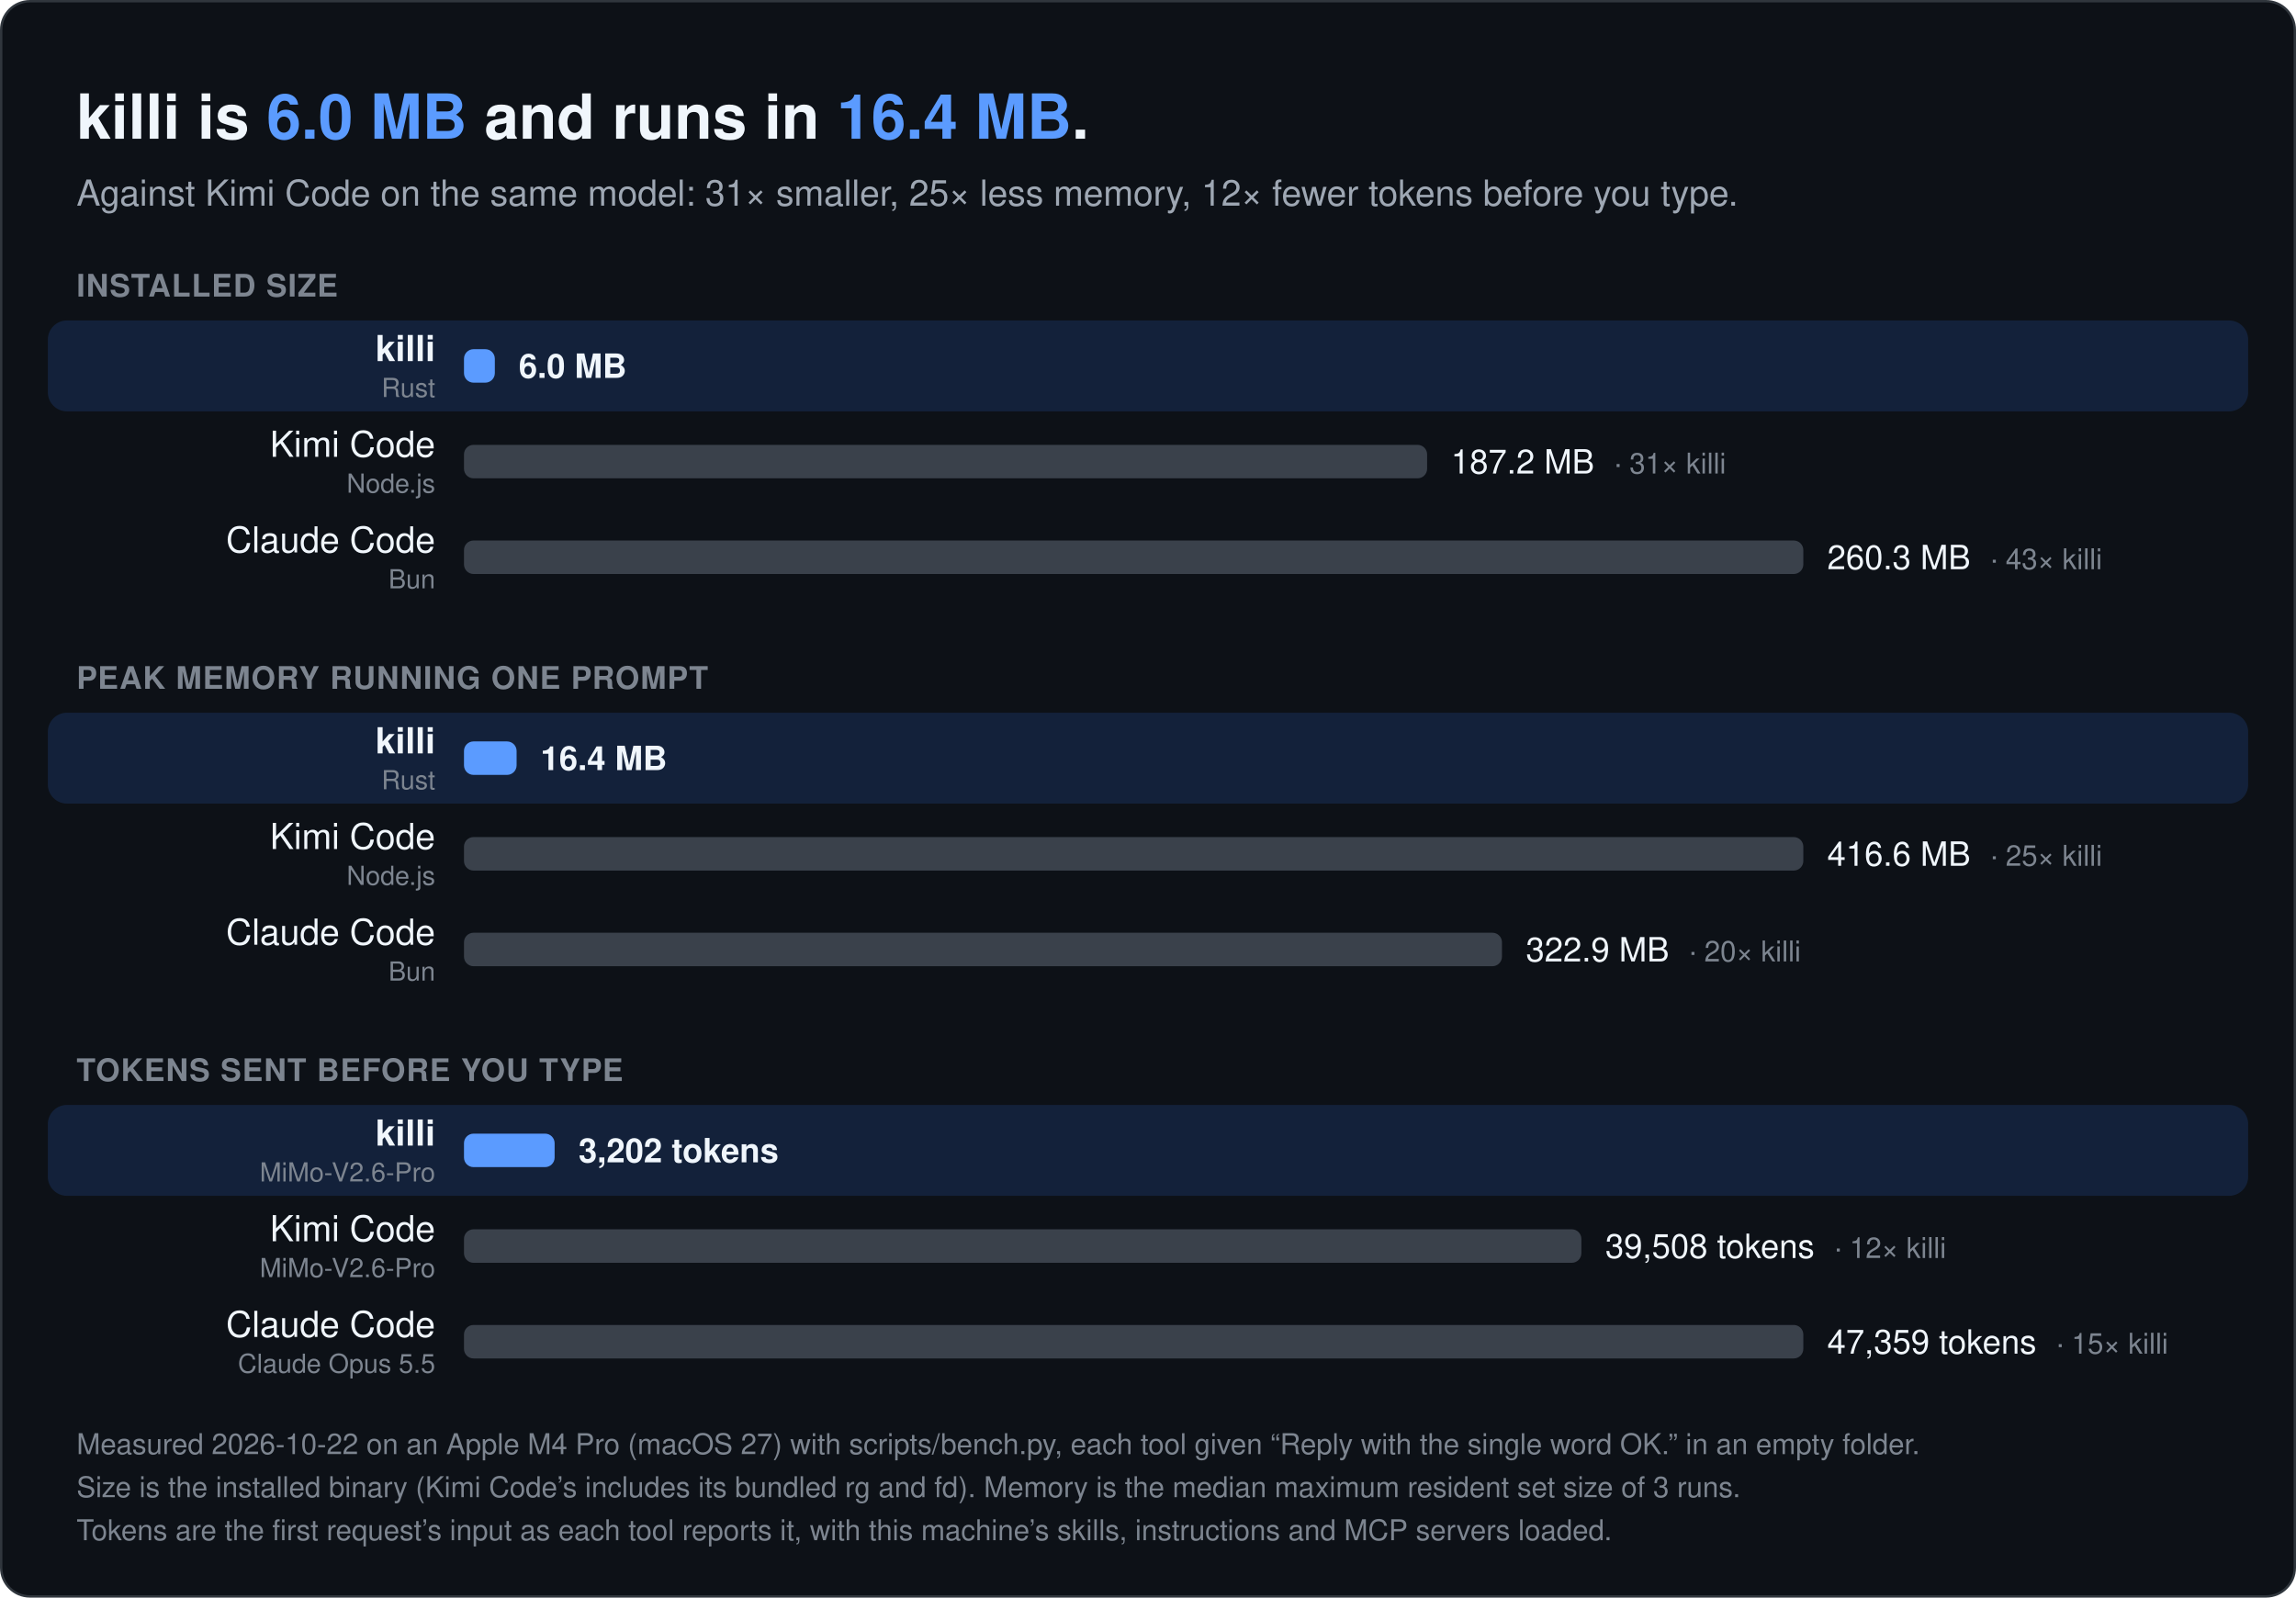
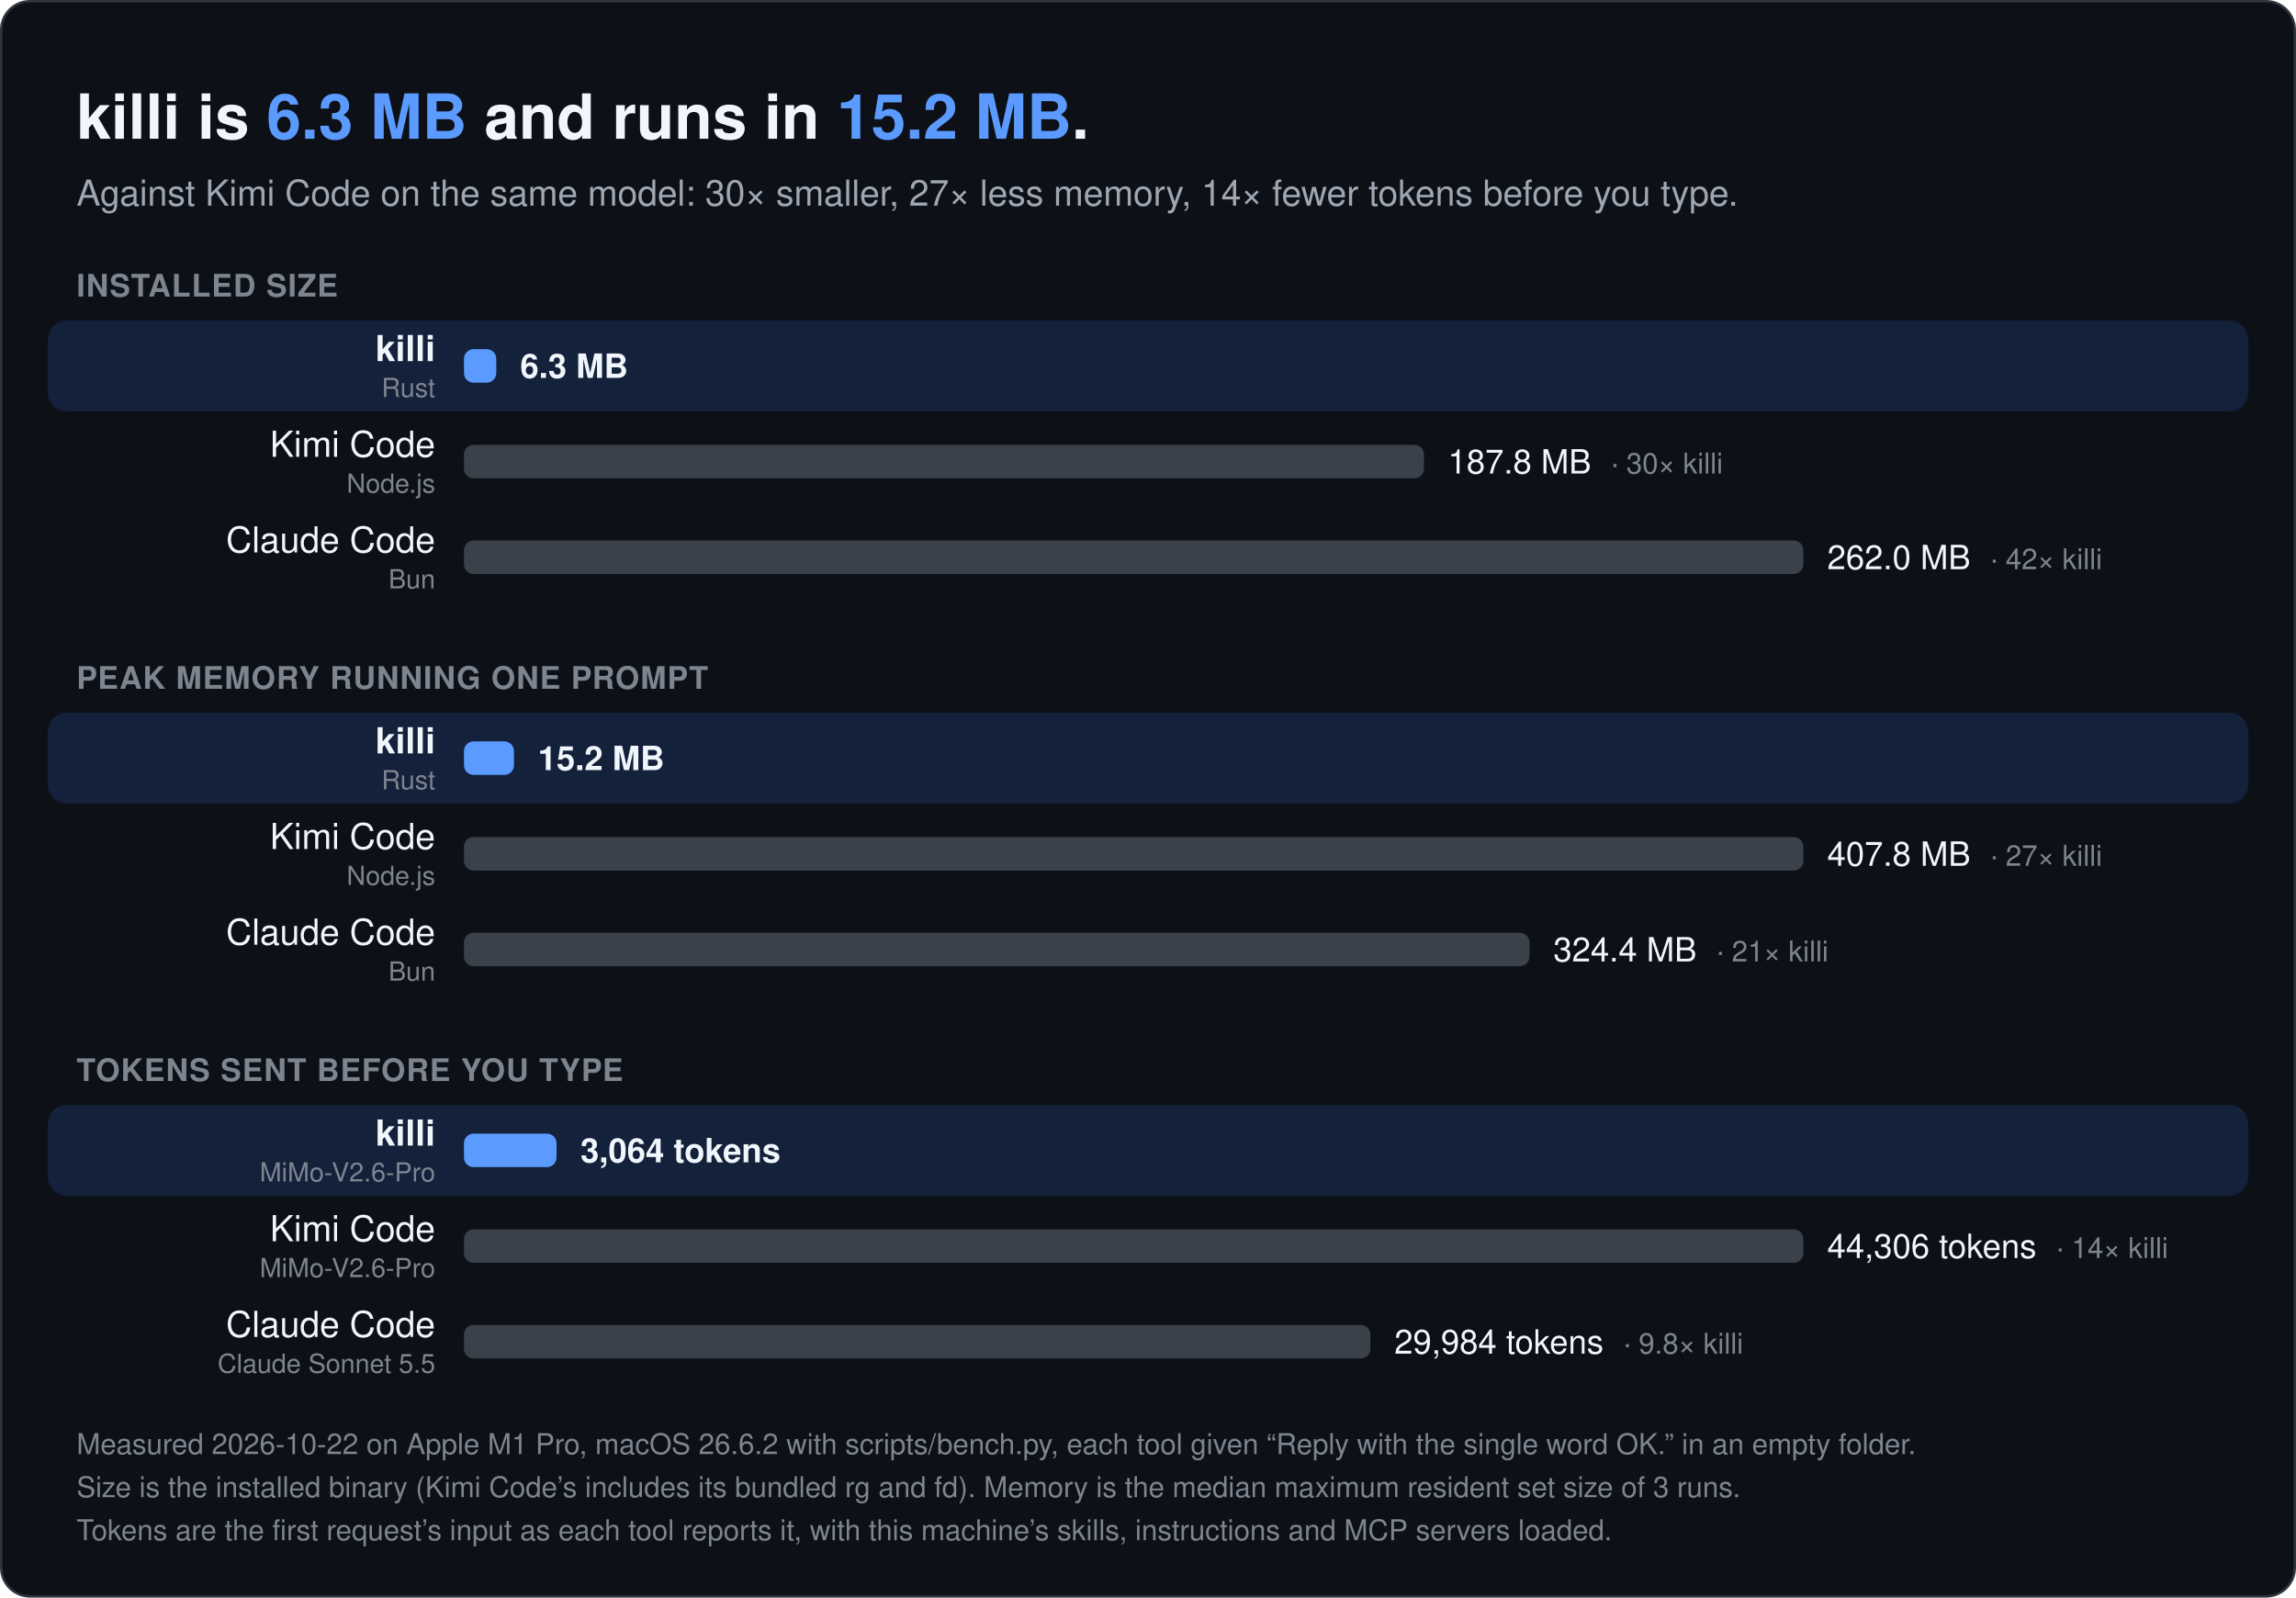
- <svg xmlns="http://www.w3.org/2000/svg" width="960" height="668" viewBox="0 0 960 668" font-family="-apple-system, BlinkMacSystemFont, 'Segoe UI', Helvetica, Arial, sans-serif" role="img" aria-label="killi 6.0 MB installed, 16.4 MB memory, 3,202 tokens; Kimi Code 187.2 MB installed, 416.6 MB memory, 39,508 tokens; Claude Code 260.3 MB installed, 322.9 MB memory, 47,359 tokens">
+ <svg xmlns="http://www.w3.org/2000/svg" width="960" height="668" viewBox="0 0 960 668" font-family="-apple-system, BlinkMacSystemFont, 'Segoe UI', Helvetica, Arial, sans-serif" role="img" aria-label="killi 6.3 MB installed, 15.2 MB memory, 3,064 tokens; Kimi Code 187.8 MB installed, 407.8 MB memory, 44,306 tokens; Claude Code 262.0 MB installed, 324.4 MB memory, 29,984 tokens">
  <rect x="0.5" y="0.5" width="959" height="667" rx="12" fill="#0d1117" stroke="#30363d" />
-   <text x="32" y="58" font-size="26" font-weight="700" fill="#f0f6fc">killi is <tspan fill="#5b9bff">6.0 MB</tspan> and runs in <tspan fill="#5b9bff">16.4 MB</tspan>.</text>
-   <text x="32" y="86" font-size="15" fill="#9ea7b3">Against Kimi Code on the same model: 31× smaller, 25× less memory, 12× fewer tokens before you type.</text>
+   <text x="32" y="58" font-size="26" font-weight="700" fill="#f0f6fc">killi is <tspan fill="#5b9bff">6.3 MB</tspan> and runs in <tspan fill="#5b9bff">15.2 MB</tspan>.</text>
+   <text x="32" y="86" font-size="15" fill="#9ea7b3">Against Kimi Code on the same model: 30× smaller, 27× less memory, 14× fewer tokens before you type.</text>
  <text x="32" y="124" font-size="13" font-weight="700" fill="#7d8590" letter-spacing="0.4">INSTALLED SIZE</text>
  <rect x="20" y="134" width="920" height="38" rx="8" fill="#13213a" />
  <text x="182" y="151" font-size="15" font-weight="700" fill="#f0f6fc" text-anchor="end">killi</text>
  <text x="182" y="166" font-size="11" fill="#7d8590" text-anchor="end">Rust</text>
-   <rect x="194" y="146" width="12.9" height="14" rx="4" fill="#5b9bff" />
-   <text x="216.9" y="158" font-size="14" font-weight="700" fill="#f0f6fc">6.0 MB</text>
+   <rect x="194" y="146" width="13.5" height="14" rx="4" fill="#5b9bff" />
+   <text x="217.5" y="158" font-size="14" font-weight="700" fill="#f0f6fc">6.3 MB</text>
  <text x="182" y="191" font-size="15" font-weight="500" fill="#f0f6fc" text-anchor="end">Kimi Code</text>
  <text x="182" y="206" font-size="11" fill="#7d8590" text-anchor="end">Node.js</text>
-   <rect x="194" y="186" width="402.7" height="14" rx="4" fill="#3a414b" />
-   <text x="606.7" y="198" font-size="14" font-weight="500" fill="#f0f6fc">187.2 MB<tspan dx="8" font-size="12" font-weight="400" fill="#7d8590">· 31× killi</tspan>
+   <rect x="194" y="186" width="401.4" height="14" rx="4" fill="#3a414b" />
+   <text x="605.4" y="198" font-size="14" font-weight="500" fill="#f0f6fc">187.8 MB<tspan dx="8" font-size="12" font-weight="400" fill="#7d8590">· 30× killi</tspan>
  </text>
  <text x="182" y="231" font-size="15" font-weight="500" fill="#f0f6fc" text-anchor="end">Claude Code</text>
  <text x="182" y="246" font-size="11" fill="#7d8590" text-anchor="end">Bun</text>
  <rect x="194" y="226" width="560.0" height="14" rx="4" fill="#3a414b" />
-   <text x="764.0" y="238" font-size="14" font-weight="500" fill="#f0f6fc">260.3 MB<tspan dx="8" font-size="12" font-weight="400" fill="#7d8590">· 43× killi</tspan>
+   <text x="764.0" y="238" font-size="14" font-weight="500" fill="#f0f6fc">262.0 MB<tspan dx="8" font-size="12" font-weight="400" fill="#7d8590">· 42× killi</tspan>
  </text>
  <text x="32" y="288" font-size="13" font-weight="700" fill="#7d8590" letter-spacing="0.4">PEAK MEMORY RUNNING ONE PROMPT</text>
  <rect x="20" y="298" width="920" height="38" rx="8" fill="#13213a" />
  <text x="182" y="315" font-size="15" font-weight="700" fill="#f0f6fc" text-anchor="end">killi</text>
  <text x="182" y="330" font-size="11" fill="#7d8590" text-anchor="end">Rust</text>
-   <rect x="194" y="310" width="22.0" height="14" rx="4" fill="#5b9bff" />
-   <text x="226.0" y="322" font-size="14" font-weight="700" fill="#f0f6fc">16.4 MB</text>
+   <rect x="194" y="310" width="20.9" height="14" rx="4" fill="#5b9bff" />
+   <text x="224.9" y="322" font-size="14" font-weight="700" fill="#f0f6fc">15.2 MB</text>
  <text x="182" y="355" font-size="15" font-weight="500" fill="#f0f6fc" text-anchor="end">Kimi Code</text>
  <text x="182" y="370" font-size="11" fill="#7d8590" text-anchor="end">Node.js</text>
  <rect x="194" y="350" width="560.0" height="14" rx="4" fill="#3a414b" />
-   <text x="764.0" y="362" font-size="14" font-weight="500" fill="#f0f6fc">416.6 MB<tspan dx="8" font-size="12" font-weight="400" fill="#7d8590">· 25× killi</tspan>
+   <text x="764.0" y="362" font-size="14" font-weight="500" fill="#f0f6fc">407.8 MB<tspan dx="8" font-size="12" font-weight="400" fill="#7d8590">· 27× killi</tspan>
  </text>
  <text x="182" y="395" font-size="15" font-weight="500" fill="#f0f6fc" text-anchor="end">Claude Code</text>
  <text x="182" y="410" font-size="11" fill="#7d8590" text-anchor="end">Bun</text>
-   <rect x="194" y="390" width="434.0" height="14" rx="4" fill="#3a414b" />
-   <text x="638.0" y="402" font-size="14" font-weight="500" fill="#f0f6fc">322.9 MB<tspan dx="8" font-size="12" font-weight="400" fill="#7d8590">· 20× killi</tspan>
+   <rect x="194" y="390" width="445.5" height="14" rx="4" fill="#3a414b" />
+   <text x="649.5" y="402" font-size="14" font-weight="500" fill="#f0f6fc">324.4 MB<tspan dx="8" font-size="12" font-weight="400" fill="#7d8590">· 21× killi</tspan>
  </text>
  <text x="32" y="452" font-size="13" font-weight="700" fill="#7d8590" letter-spacing="0.4">TOKENS SENT BEFORE YOU TYPE</text>
  <rect x="20" y="462" width="920" height="38" rx="8" fill="#13213a" />
  <text x="182" y="479" font-size="15" font-weight="700" fill="#f0f6fc" text-anchor="end">killi</text>
  <text x="182" y="494" font-size="11" fill="#7d8590" text-anchor="end">MiMo-V2.6-Pro</text>
-   <rect x="194" y="474" width="37.9" height="14" rx="4" fill="#5b9bff" />
-   <text x="241.9" y="486" font-size="14" font-weight="700" fill="#f0f6fc">3,202 tokens</text>
+   <rect x="194" y="474" width="38.7" height="14" rx="4" fill="#5b9bff" />
+   <text x="242.7" y="486" font-size="14" font-weight="700" fill="#f0f6fc">3,064 tokens</text>
  <text x="182" y="519" font-size="15" font-weight="500" fill="#f0f6fc" text-anchor="end">Kimi Code</text>
  <text x="182" y="534" font-size="11" fill="#7d8590" text-anchor="end">MiMo-V2.6-Pro</text>
-   <rect x="194" y="514" width="467.2" height="14" rx="4" fill="#3a414b" />
-   <text x="671.2" y="526" font-size="14" font-weight="500" fill="#f0f6fc">39,508 tokens<tspan dx="8" font-size="12" font-weight="400" fill="#7d8590">· 12× killi</tspan>
+   <rect x="194" y="514" width="560.0" height="14" rx="4" fill="#3a414b" />
+   <text x="764.0" y="526" font-size="14" font-weight="500" fill="#f0f6fc">44,306 tokens<tspan dx="8" font-size="12" font-weight="400" fill="#7d8590">· 14× killi</tspan>
  </text>
  <text x="182" y="559" font-size="15" font-weight="500" fill="#f0f6fc" text-anchor="end">Claude Code</text>
-   <text x="182" y="574" font-size="11" fill="#7d8590" text-anchor="end">Claude Opus 5.5</text>
-   <rect x="194" y="554" width="560.0" height="14" rx="4" fill="#3a414b" />
-   <text x="764.0" y="566" font-size="14" font-weight="500" fill="#f0f6fc">47,359 tokens<tspan dx="8" font-size="12" font-weight="400" fill="#7d8590">· 15× killi</tspan>
+   <text x="182" y="574" font-size="11" fill="#7d8590" text-anchor="end">Claude Sonnet 5.5</text>
+   <rect x="194" y="554" width="379.0" height="14" rx="4" fill="#3a414b" />
+   <text x="583.0" y="566" font-size="14" font-weight="500" fill="#f0f6fc">29,984 tokens<tspan dx="8" font-size="12" font-weight="400" fill="#7d8590">· 9.8× killi</tspan>
  </text>
-   <text x="32" y="608" font-size="12" fill="#7d8590">Measured 2026-10-22 on an Apple M4 Pro (macOS 27) with scripts/bench.py, each tool given “Reply with the single word OK.” in an empty folder.</text>
+   <text x="32" y="608" font-size="12" fill="#7d8590">Measured 2026-10-22 on Apple M1 Pro, macOS 26.6.2 with scripts/bench.py, each tool given “Reply with the single word OK.” in an empty folder.</text>
  <text x="32" y="626" font-size="12" fill="#7d8590">Size is the installed binary (Kimi Code’s includes its bundled rg and fd). Memory is the median maximum resident set size of 3 runs.</text>
  <text x="32" y="644" font-size="12" fill="#7d8590">Tokens are the first request’s input as each tool reports it, with this machine’s skills, instructions and MCP servers loaded.</text>
</svg>
